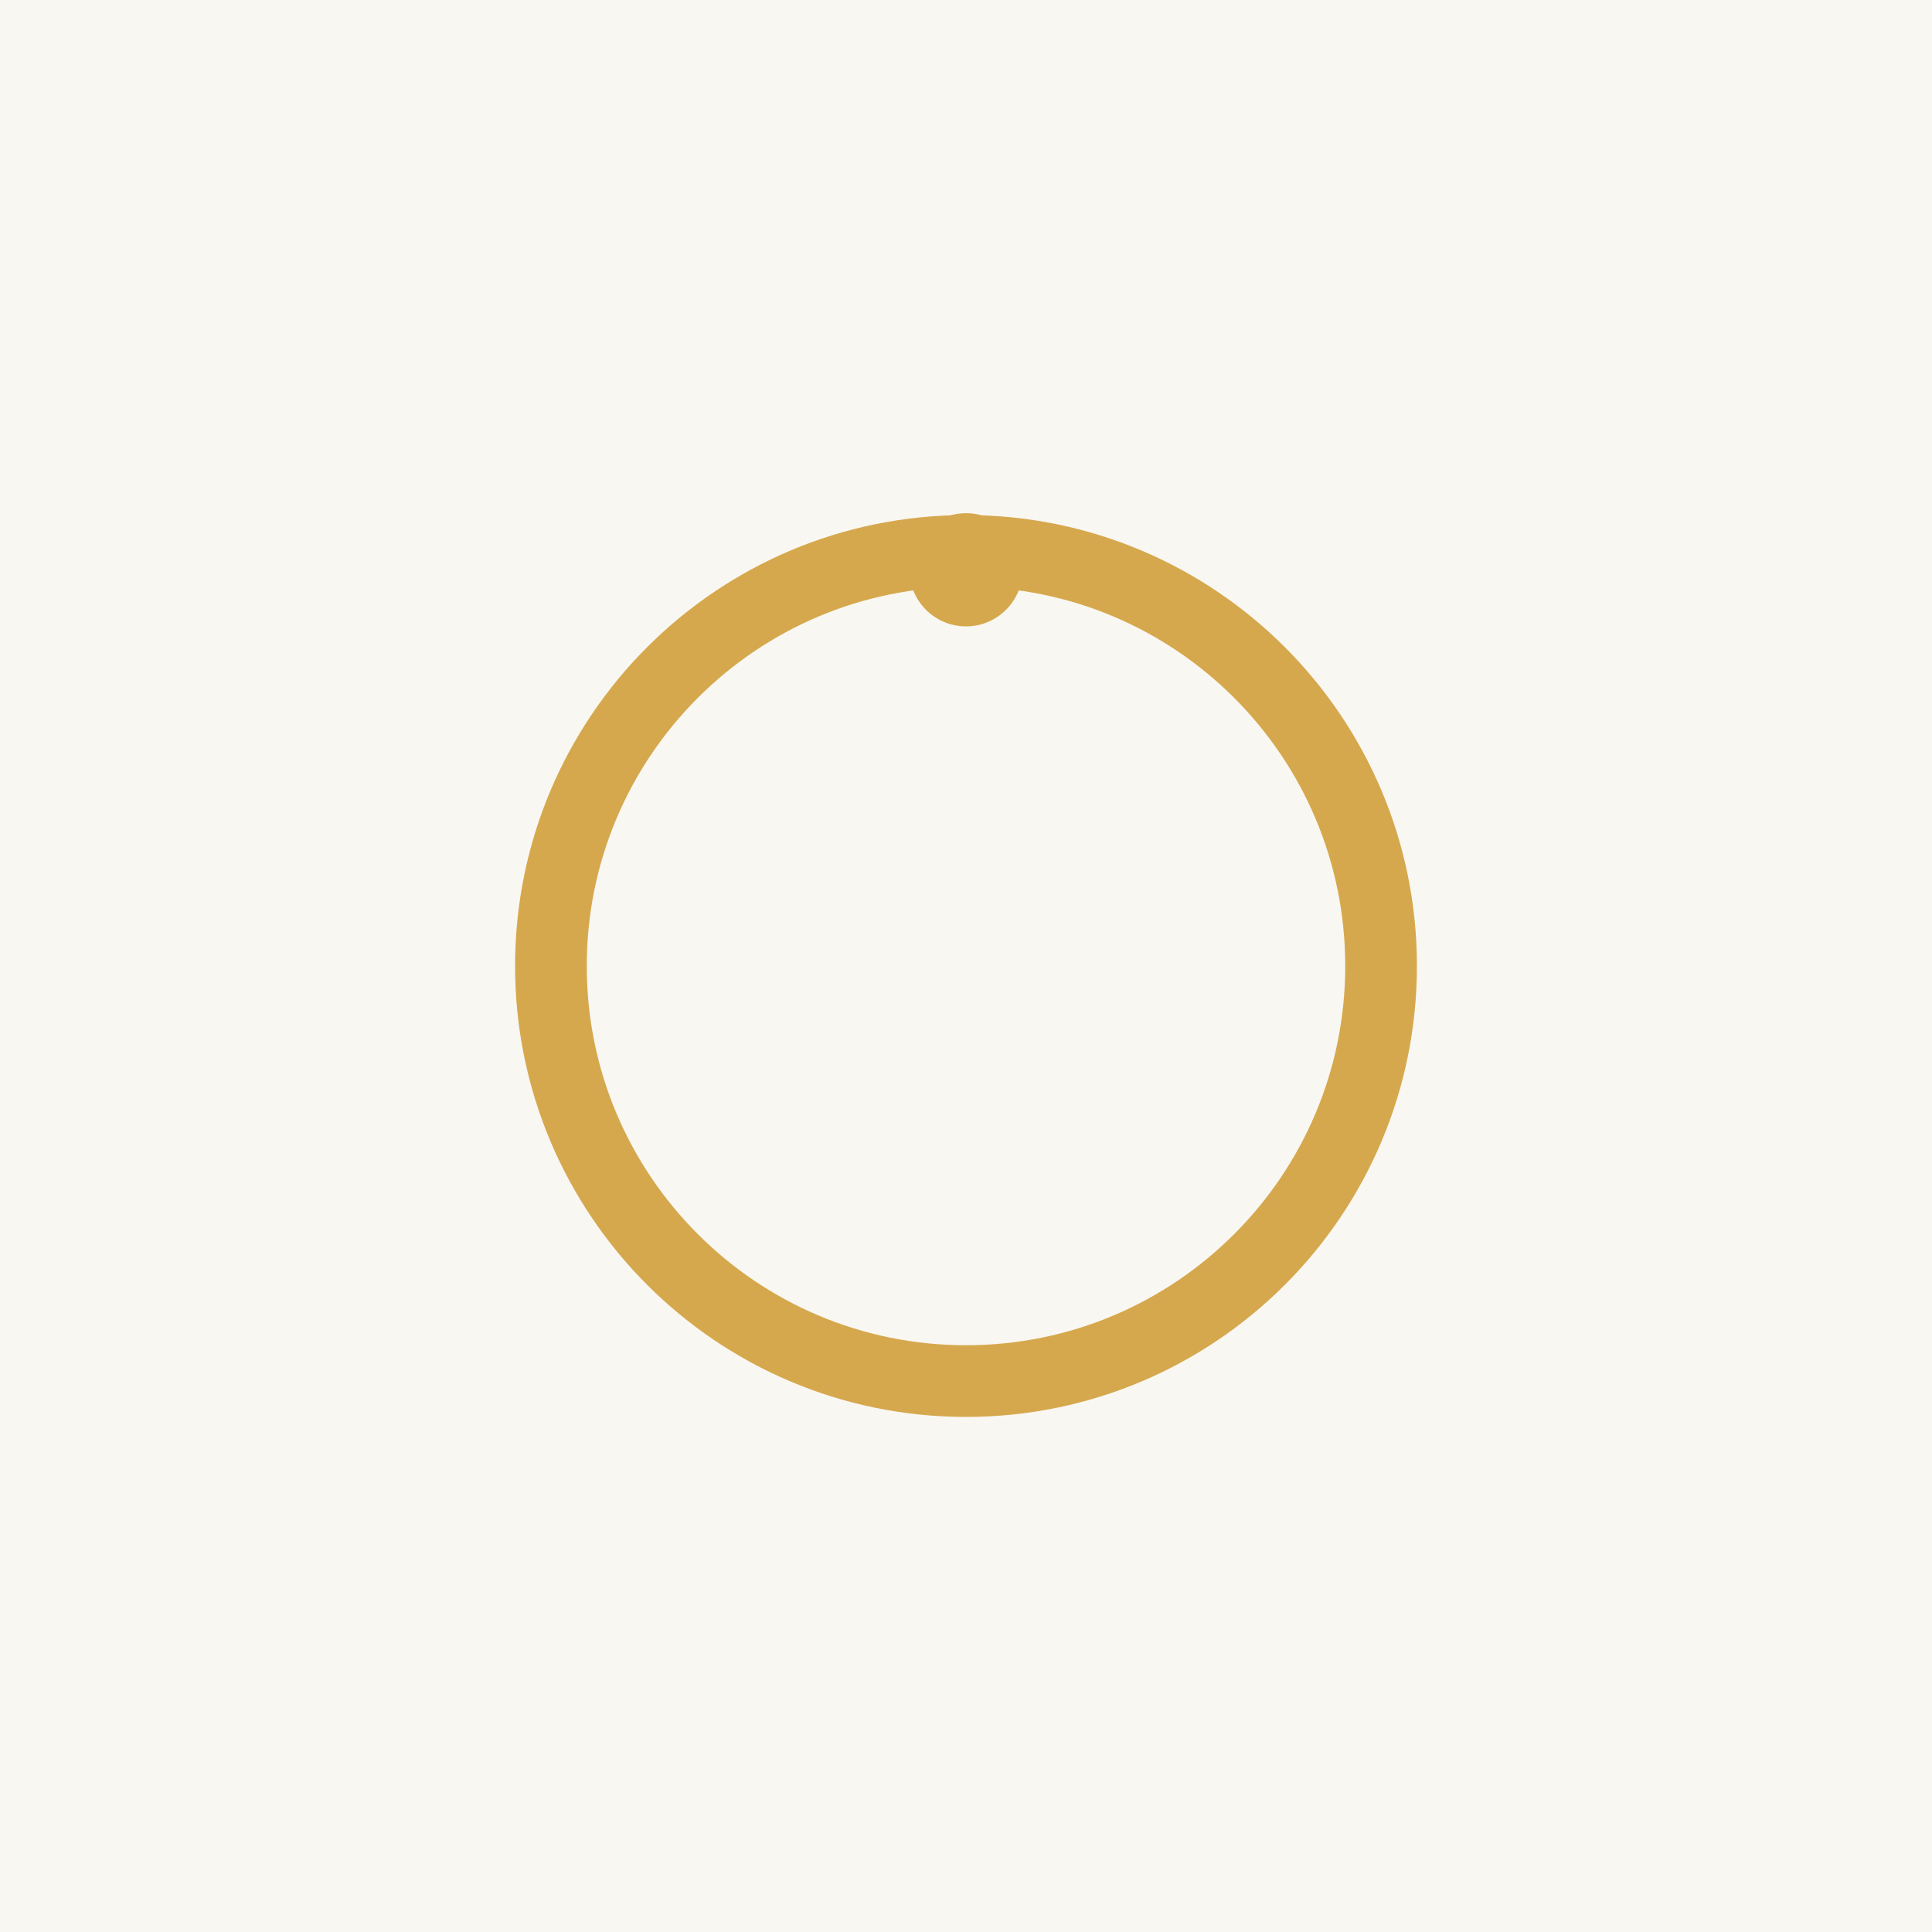
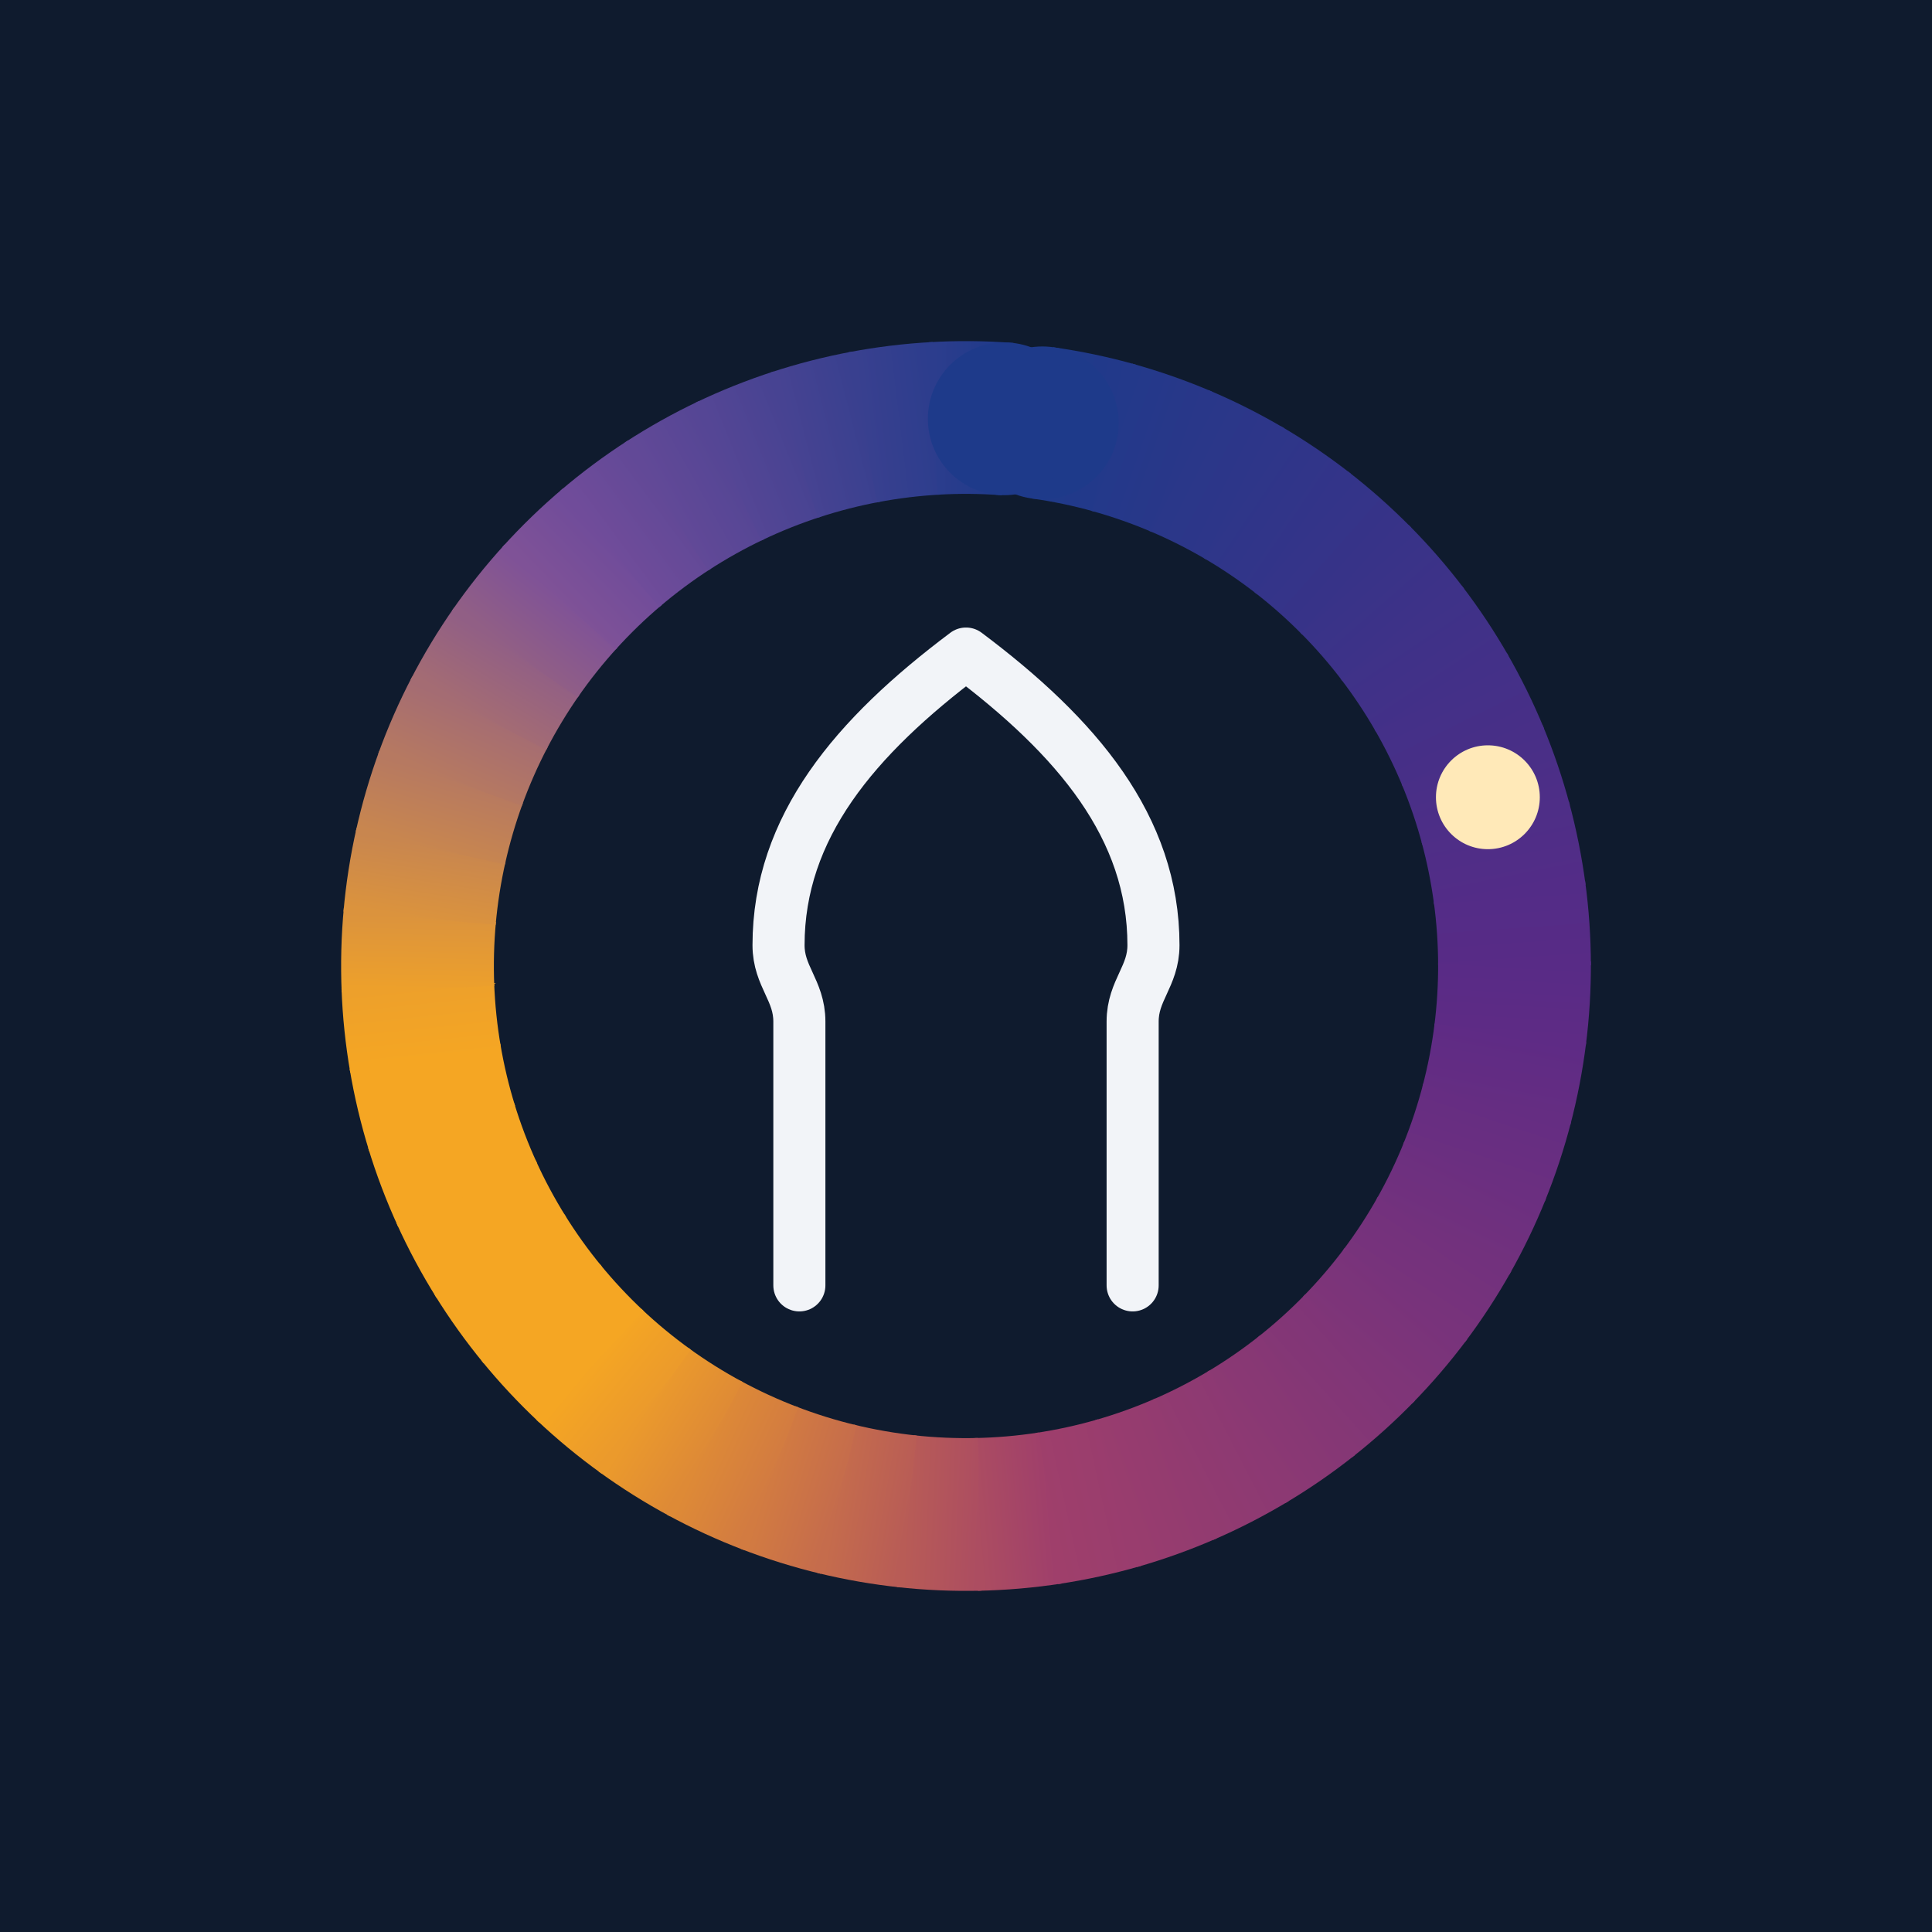
- <svg xmlns="http://www.w3.org/2000/svg" viewBox="0 0 512 512">
-   <rect width="512" height="512" fill="#F9F7F2" />
-   <circle cx="256" cy="256" r="110" fill="none" stroke="#D6A84D" stroke-width="19" />
-   <circle cx="256" cy="151" r="15" fill="#D6A84D" />
+ <svg xmlns="http://www.w3.org/2000/svg" viewBox="0 0 512 512" width="512" height="512">
+   <rect width="512" height="512" fill="#0F1B2E" />
+   <defs>
+     <linearGradient id="g0" gradientUnits="userSpaceOnUse" x1="277.99" y1="99.54" x2="298.93" y2="103.94">
+       <stop offset="0" stop-color="#1E3A8A" />
+       <stop offset="1" stop-color="#23398A" />
+     </linearGradient>
+     <linearGradient id="g1" gradientUnits="userSpaceOnUse" x1="298.00" y1="103.69" x2="318.20" y2="110.76">
+       <stop offset="0" stop-color="#23398A" />
+       <stop offset="1" stop-color="#293789" />
+     </linearGradient>
+     <linearGradient id="g2" gradientUnits="userSpaceOnUse" x1="317.31" y1="110.38" x2="336.43" y2="120.00">
+       <stop offset="0" stop-color="#293789" />
+       <stop offset="1" stop-color="#2E3689" />
+     </linearGradient>
+     <linearGradient id="g3" gradientUnits="userSpaceOnUse" x1="335.60" y1="119.51" x2="353.31" y2="131.52">
+       <stop offset="0" stop-color="#2E3689" />
+       <stop offset="1" stop-color="#333489" />
+     </linearGradient>
+     <linearGradient id="g4" gradientUnits="userSpaceOnUse" x1="352.55" y1="130.93" x2="368.56" y2="145.13">
+       <stop offset="0" stop-color="#333489" />
+       <stop offset="1" stop-color="#383388" />
+     </linearGradient>
+     <linearGradient id="g5" gradientUnits="userSpaceOnUse" x1="367.89" y1="144.44" x2="381.94" y2="160.58">
+       <stop offset="0" stop-color="#383388" />
+       <stop offset="1" stop-color="#3E3288" />
+     </linearGradient>
+     <linearGradient id="g6" gradientUnits="userSpaceOnUse" x1="381.35" y1="159.82" x2="393.20" y2="177.64">
+       <stop offset="0" stop-color="#3E3288" />
+       <stop offset="1" stop-color="#433088" />
+     </linearGradient>
+     <linearGradient id="g7" gradientUnits="userSpaceOnUse" x1="392.72" y1="176.80" x2="402.17" y2="196.00">
+       <stop offset="0" stop-color="#433088" />
+       <stop offset="1" stop-color="#482F87" />
+     </linearGradient>
+     <linearGradient id="g8" gradientUnits="userSpaceOnUse" x1="401.80" y1="195.11" x2="408.69" y2="215.37">
+       <stop offset="0" stop-color="#482F87" />
+       <stop offset="1" stop-color="#4E2E87" />
+     </linearGradient>
+     <linearGradient id="g9" gradientUnits="userSpaceOnUse" x1="408.44" y1="214.44" x2="412.65" y2="235.42">
+       <stop offset="0" stop-color="#4E2E87" />
+       <stop offset="1" stop-color="#532C87" />
+     </linearGradient>
+     <linearGradient id="g10" gradientUnits="userSpaceOnUse" x1="412.53" y1="234.47" x2="414.00" y2="255.82">
+       <stop offset="0" stop-color="#532C87" />
+       <stop offset="1" stop-color="#582B86" />
+     </linearGradient>
+     <linearGradient id="g11" gradientUnits="userSpaceOnUse" x1="414.00" y1="254.85" x2="412.70" y2="276.21">
+       <stop offset="0" stop-color="#582B86" />
+       <stop offset="1" stop-color="#5E2B85" />
+     </linearGradient>
+     <linearGradient id="g12" gradientUnits="userSpaceOnUse" x1="412.82" y1="275.26" x2="408.78" y2="296.27">
+       <stop offset="0" stop-color="#5E2B85" />
+       <stop offset="1" stop-color="#652D82" />
+     </linearGradient>
+     <linearGradient id="g13" gradientUnits="userSpaceOnUse" x1="409.02" y1="295.34" x2="402.30" y2="315.66">
+       <stop offset="0" stop-color="#652D82" />
+       <stop offset="1" stop-color="#6B2F80" />
+     </linearGradient>
+     <linearGradient id="g14" gradientUnits="userSpaceOnUse" x1="402.67" y1="314.76" x2="393.38" y2="334.04">
+       <stop offset="0" stop-color="#6B2F80" />
+       <stop offset="1" stop-color="#72317D" />
+     </linearGradient>
+     <linearGradient id="g15" gradientUnits="userSpaceOnUse" x1="393.85" y1="333.20" x2="382.16" y2="351.12">
+       <stop offset="0" stop-color="#72317D" />
+       <stop offset="1" stop-color="#78337B" />
+     </linearGradient>
+     <linearGradient id="g16" gradientUnits="userSpaceOnUse" x1="382.74" y1="350.35" x2="368.82" y2="366.61">
+       <stop offset="0" stop-color="#78337B" />
+       <stop offset="1" stop-color="#7F3578" />
+     </linearGradient>
+     <linearGradient id="g17" gradientUnits="userSpaceOnUse" x1="369.50" y1="365.92" x2="353.60" y2="380.25">
+       <stop offset="0" stop-color="#7F3578" />
+       <stop offset="1" stop-color="#853775" />
+     </linearGradient>
+     <linearGradient id="g18" gradientUnits="userSpaceOnUse" x1="354.36" y1="379.65" x2="336.74" y2="391.81">
+       <stop offset="0" stop-color="#853775" />
+       <stop offset="1" stop-color="#8C3973" />
+     </linearGradient>
+     <linearGradient id="g19" gradientUnits="userSpaceOnUse" x1="337.57" y1="391.31" x2="318.54" y2="401.10">
+       <stop offset="0" stop-color="#8C3973" />
+       <stop offset="1" stop-color="#923B70" />
+     </linearGradient>
+     <linearGradient id="g20" gradientUnits="userSpaceOnUse" x1="319.42" y1="400.71" x2="299.29" y2="407.96">
+       <stop offset="0" stop-color="#923B70" />
+       <stop offset="1" stop-color="#993D6E" />
+     </linearGradient>
+     <linearGradient id="g21" gradientUnits="userSpaceOnUse" x1="300.21" y1="407.69" x2="279.31" y2="412.27">
+       <stop offset="0" stop-color="#993D6E" />
+       <stop offset="1" stop-color="#9F3F6B" />
+     </linearGradient>
+     <linearGradient id="g22" gradientUnits="userSpaceOnUse" x1="280.26" y1="412.13" x2="258.94" y2="413.97">
+       <stop offset="0" stop-color="#9F3F6B" />
+       <stop offset="1" stop-color="#AC4D61" />
+     </linearGradient>
+     <linearGradient id="g23" gradientUnits="userSpaceOnUse" x1="259.91" y1="413.95" x2="238.52" y2="413.03">
+       <stop offset="0" stop-color="#AC4D61" />
+       <stop offset="1" stop-color="#B85C56" />
+     </linearGradient>
+     <linearGradient id="g24" gradientUnits="userSpaceOnUse" x1="239.48" y1="413.13" x2="218.40" y2="409.46">
+       <stop offset="0" stop-color="#B85C56" />
+       <stop offset="1" stop-color="#C56C4C" />
+     </linearGradient>
+     <linearGradient id="g25" gradientUnits="userSpaceOnUse" x1="219.34" y1="409.69" x2="198.91" y2="403.32">
+       <stop offset="0" stop-color="#C56C4C" />
+       <stop offset="1" stop-color="#D27B41" />
+     </linearGradient>
+     <linearGradient id="g26" gradientUnits="userSpaceOnUse" x1="199.81" y1="403.67" x2="180.37" y2="394.72">
+       <stop offset="0" stop-color="#D27B41" />
+       <stop offset="1" stop-color="#DE8A36" />
+     </linearGradient>
+     <linearGradient id="g27" gradientUnits="userSpaceOnUse" x1="181.22" y1="395.18" x2="163.09" y2="383.80">
+       <stop offset="0" stop-color="#DE8A36" />
+       <stop offset="1" stop-color="#EB9A2C" />
+     </linearGradient>
+     <linearGradient id="g28" gradientUnits="userSpaceOnUse" x1="163.88" y1="384.36" x2="147.37" y2="370.74">
+       <stop offset="0" stop-color="#EB9A2C" />
+       <stop offset="1" stop-color="#F5A623" />
+     </linearGradient>
+     <linearGradient id="g29" gradientUnits="userSpaceOnUse" x1="148.08" y1="371.40" x2="133.47" y2="355.75">
+       <stop offset="0" stop-color="#F5A623" />
+       <stop offset="1" stop-color="#F5A623" />
+     </linearGradient>
+     <linearGradient id="g30" gradientUnits="userSpaceOnUse" x1="134.08" y1="356.50" x2="121.62" y2="339.10">
+       <stop offset="0" stop-color="#F5A623" />
+       <stop offset="1" stop-color="#F5A623" />
+     </linearGradient>
+     <linearGradient id="g31" gradientUnits="userSpaceOnUse" x1="122.13" y1="339.92" x2="112.02" y2="321.06">
+       <stop offset="0" stop-color="#F5A623" />
+       <stop offset="1" stop-color="#F5A623" />
+     </linearGradient>
+     <linearGradient id="g32" gradientUnits="userSpaceOnUse" x1="112.42" y1="321.94" x2="104.82" y2="301.93">
+       <stop offset="0" stop-color="#F5A623" />
+       <stop offset="1" stop-color="#F5A623" />
+     </linearGradient>
+     <linearGradient id="g33" gradientUnits="userSpaceOnUse" x1="105.11" y1="302.85" x2="100.16" y2="282.03">
+       <stop offset="0" stop-color="#F5A623" />
+       <stop offset="1" stop-color="#F5A623" />
+     </linearGradient>
+     <linearGradient id="g34" gradientUnits="userSpaceOnUse" x1="100.32" y1="282.98" x2="98.10" y2="261.70">
+       <stop offset="0" stop-color="#F5A623" />
+       <stop offset="1" stop-color="#EDA02B" />
+     </linearGradient>
+     <linearGradient id="g35" gradientUnits="userSpaceOnUse" x1="98.14" y1="262.66" x2="98.69" y2="241.27">
+       <stop offset="0" stop-color="#EDA02B" />
+       <stop offset="1" stop-color="#DB933D" />
+     </linearGradient>
+     <linearGradient id="g36" gradientUnits="userSpaceOnUse" x1="98.60" y1="242.23" x2="101.91" y2="221.08">
+       <stop offset="0" stop-color="#DB933D" />
+       <stop offset="1" stop-color="#C8864F" />
+     </linearGradient>
+     <linearGradient id="g37" gradientUnits="userSpaceOnUse" x1="101.70" y1="222.03" x2="107.70" y2="201.49">
+       <stop offset="0" stop-color="#C8864F" />
+       <stop offset="1" stop-color="#B67961" />
+     </linearGradient>
+     <linearGradient id="g38" gradientUnits="userSpaceOnUse" x1="107.37" y1="202.39" x2="115.98" y2="182.80">
+       <stop offset="0" stop-color="#B67961" />
+       <stop offset="1" stop-color="#A46C73" />
+     </linearGradient>
+     <linearGradient id="g39" gradientUnits="userSpaceOnUse" x1="115.54" y1="183.66" x2="126.60" y2="165.34">
+       <stop offset="0" stop-color="#A46C73" />
+       <stop offset="1" stop-color="#915F85" />
+     </linearGradient>
+     <linearGradient id="g40" gradientUnits="userSpaceOnUse" x1="126.05" y1="166.13" x2="139.39" y2="149.39">
+       <stop offset="0" stop-color="#915F85" />
+       <stop offset="1" stop-color="#7F5297" />
+     </linearGradient>
+     <linearGradient id="g41" gradientUnits="userSpaceOnUse" x1="138.74" y1="150.11" x2="154.12" y2="135.23">
+       <stop offset="0" stop-color="#7F5297" />
+       <stop offset="1" stop-color="#704C9A" />
+     </linearGradient>
+     <linearGradient id="g42" gradientUnits="userSpaceOnUse" x1="153.39" y1="135.86" x2="170.56" y2="123.09">
+       <stop offset="0" stop-color="#704C9A" />
+       <stop offset="1" stop-color="#624997" />
+     </linearGradient>
+     <linearGradient id="g43" gradientUnits="userSpaceOnUse" x1="169.75" y1="123.62" x2="188.44" y2="113.17">
+       <stop offset="0" stop-color="#624997" />
+       <stop offset="1" stop-color="#554695" />
+     </linearGradient>
+     <linearGradient id="g44" gradientUnits="userSpaceOnUse" x1="187.56" y1="113.59" x2="207.44" y2="105.65">
+       <stop offset="0" stop-color="#554695" />
+       <stop offset="1" stop-color="#474392" />
+     </linearGradient>
+     <linearGradient id="g45" gradientUnits="userSpaceOnUse" x1="206.52" y1="105.95" x2="227.25" y2="100.64">
+       <stop offset="0" stop-color="#474392" />
+       <stop offset="1" stop-color="#39408F" />
+     </linearGradient>
+     <linearGradient id="g46" gradientUnits="userSpaceOnUse" x1="226.30" y1="100.82" x2="247.55" y2="98.23">
+       <stop offset="0" stop-color="#39408F" />
+       <stop offset="1" stop-color="#2C3D8D" />
+     </linearGradient>
+     <linearGradient id="g47" gradientUnits="userSpaceOnUse" x1="246.58" y1="98.28" x2="267.98" y2="98.46">
+       <stop offset="0" stop-color="#2C3D8D" />
+       <stop offset="1" stop-color="#1E3A8A" />
+     </linearGradient>
+   </defs>
+   <g transform="translate(20.48 20.48) scale(0.92)">
+     <path d="M 277.99 99.54 A 158.0 158.0 0 0 1 298.93 103.94" fill="none" stroke="url(#g0)" stroke-width="44.0" />
+     <path d="M 298.00 103.69 A 158.0 158.0 0 0 1 318.20 110.76" fill="none" stroke="url(#g1)" stroke-width="44.0" />
+     <path d="M 317.31 110.38 A 158.0 158.0 0 0 1 336.43 120.00" fill="none" stroke="url(#g2)" stroke-width="44.0" />
+     <path d="M 335.60 119.51 A 158.0 158.0 0 0 1 353.31 131.52" fill="none" stroke="url(#g3)" stroke-width="44.0" />
+     <path d="M 352.55 130.93 A 158.0 158.0 0 0 1 368.56 145.13" fill="none" stroke="url(#g4)" stroke-width="44.0" />
+     <path d="M 367.89 144.44 A 158.0 158.0 0 0 1 381.94 160.58" fill="none" stroke="url(#g5)" stroke-width="44.0" />
+     <path d="M 381.35 159.82 A 158.0 158.0 0 0 1 393.20 177.64" fill="none" stroke="url(#g6)" stroke-width="44.0" />
+     <path d="M 392.72 176.80 A 158.0 158.0 0 0 1 402.17 196.00" fill="none" stroke="url(#g7)" stroke-width="44.0" />
+     <path d="M 401.80 195.11 A 158.0 158.0 0 0 1 408.69 215.37" fill="none" stroke="url(#g8)" stroke-width="44.0" />
+     <path d="M 408.44 214.44 A 158.0 158.0 0 0 1 412.65 235.42" fill="none" stroke="url(#g9)" stroke-width="44.0" />
+     <path d="M 412.53 234.47 A 158.0 158.0 0 0 1 414.00 255.82" fill="none" stroke="url(#g10)" stroke-width="44.0" />
+     <path d="M 414.00 254.85 A 158.0 158.0 0 0 1 412.70 276.21" fill="none" stroke="url(#g11)" stroke-width="44.0" />
+     <path d="M 412.82 275.26 A 158.0 158.0 0 0 1 408.78 296.27" fill="none" stroke="url(#g12)" stroke-width="44.0" />
+     <path d="M 409.02 295.34 A 158.0 158.0 0 0 1 402.30 315.66" fill="none" stroke="url(#g13)" stroke-width="44.0" />
+     <path d="M 402.67 314.76 A 158.0 158.0 0 0 1 393.38 334.04" fill="none" stroke="url(#g14)" stroke-width="44.0" />
+     <path d="M 393.85 333.20 A 158.0 158.0 0 0 1 382.16 351.12" fill="none" stroke="url(#g15)" stroke-width="44.0" />
+     <path d="M 382.74 350.35 A 158.0 158.0 0 0 1 368.82 366.61" fill="none" stroke="url(#g16)" stroke-width="44.0" />
+     <path d="M 369.50 365.92 A 158.0 158.0 0 0 1 353.60 380.25" fill="none" stroke="url(#g17)" stroke-width="44.0" />
+     <path d="M 354.36 379.65 A 158.0 158.0 0 0 1 336.74 391.81" fill="none" stroke="url(#g18)" stroke-width="44.0" />
+     <path d="M 337.57 391.31 A 158.0 158.0 0 0 1 318.54 401.10" fill="none" stroke="url(#g19)" stroke-width="44.0" />
+     <path d="M 319.42 400.71 A 158.0 158.0 0 0 1 299.29 407.96" fill="none" stroke="url(#g20)" stroke-width="44.0" />
+     <path d="M 300.21 407.69 A 158.0 158.0 0 0 1 279.31 412.27" fill="none" stroke="url(#g21)" stroke-width="44.0" />
+     <path d="M 280.26 412.13 A 158.0 158.0 0 0 1 258.94 413.97" fill="none" stroke="url(#g22)" stroke-width="44.0" />
+     <path d="M 259.91 413.95 A 158.0 158.0 0 0 1 238.52 413.03" fill="none" stroke="url(#g23)" stroke-width="44.0" />
+     <path d="M 239.48 413.13 A 158.0 158.0 0 0 1 218.40 409.46" fill="none" stroke="url(#g24)" stroke-width="44.0" />
+     <path d="M 219.34 409.69 A 158.0 158.0 0 0 1 198.91 403.32" fill="none" stroke="url(#g25)" stroke-width="44.0" />
+     <path d="M 199.81 403.67 A 158.0 158.0 0 0 1 180.37 394.72" fill="none" stroke="url(#g26)" stroke-width="44.0" />
+     <path d="M 181.22 395.18 A 158.0 158.0 0 0 1 163.09 383.80" fill="none" stroke="url(#g27)" stroke-width="44.0" />
+     <path d="M 163.88 384.36 A 158.0 158.0 0 0 1 147.37 370.74" fill="none" stroke="url(#g28)" stroke-width="44.0" />
+     <path d="M 148.08 371.40 A 158.0 158.0 0 0 1 133.47 355.75" fill="none" stroke="url(#g29)" stroke-width="44.0" />
+     <path d="M 134.08 356.50 A 158.0 158.0 0 0 1 121.62 339.10" fill="none" stroke="url(#g30)" stroke-width="44.0" />
+     <path d="M 122.13 339.92 A 158.0 158.0 0 0 1 112.02 321.06" fill="none" stroke="url(#g31)" stroke-width="44.0" />
+     <path d="M 112.42 321.94 A 158.0 158.0 0 0 1 104.82 301.93" fill="none" stroke="url(#g32)" stroke-width="44.0" />
+     <path d="M 105.11 302.85 A 158.0 158.0 0 0 1 100.16 282.03" fill="none" stroke="url(#g33)" stroke-width="44.0" />
+     <path d="M 100.32 282.98 A 158.0 158.0 0 0 1 98.10 261.70" fill="none" stroke="url(#g34)" stroke-width="44.0" />
+     <path d="M 98.14 262.66 A 158.0 158.0 0 0 1 98.69 241.27" fill="none" stroke="url(#g35)" stroke-width="44.0" />
+     <path d="M 98.60 242.23 A 158.0 158.0 0 0 1 101.91 221.08" fill="none" stroke="url(#g36)" stroke-width="44.0" />
+     <path d="M 101.70 222.03 A 158.0 158.0 0 0 1 107.70 201.49" fill="none" stroke="url(#g37)" stroke-width="44.0" />
+     <path d="M 107.37 202.39 A 158.0 158.0 0 0 1 115.98 182.80" fill="none" stroke="url(#g38)" stroke-width="44.0" />
+     <path d="M 115.54 183.66 A 158.0 158.0 0 0 1 126.60 165.34" fill="none" stroke="url(#g39)" stroke-width="44.0" />
+     <path d="M 126.05 166.13 A 158.0 158.0 0 0 1 139.39 149.39" fill="none" stroke="url(#g40)" stroke-width="44.0" />
+     <path d="M 138.74 150.11 A 158.0 158.0 0 0 1 154.12 135.23" fill="none" stroke="url(#g41)" stroke-width="44.0" />
+     <path d="M 153.39 135.86 A 158.0 158.0 0 0 1 170.56 123.09" fill="none" stroke="url(#g42)" stroke-width="44.0" />
+     <path d="M 169.75 123.62 A 158.0 158.0 0 0 1 188.44 113.17" fill="none" stroke="url(#g43)" stroke-width="44.0" />
+     <path d="M 187.56 113.59 A 158.0 158.0 0 0 1 207.44 105.65" fill="none" stroke="url(#g44)" stroke-width="44.0" />
+     <path d="M 206.52 105.95 A 158.0 158.0 0 0 1 227.25 100.64" fill="none" stroke="url(#g45)" stroke-width="44.0" />
+     <path d="M 226.30 100.82 A 158.0 158.0 0 0 1 247.55 98.23" fill="none" stroke="url(#g46)" stroke-width="44.0" />
+     <path d="M 246.58 98.28 A 158.0 158.0 0 0 1 267.98 98.46" fill="none" stroke="url(#g47)" stroke-width="44.0" />
+     <circle cx="277.99" cy="99.54" r="22.00" fill="#1E3A8A" />
+     <circle cx="267.02" cy="98.38" r="22.00" fill="#1E3A8A" />
+     <circle cx="406.33" cy="207.39" r="14.96" fill="#FFE9B8" />
+     <path d="M 208 348 L 208 272 C 208 263 202 259 202 250 C 202 216 224 190 256 166 C 288 190 310 216 310 250 C 310 259 304 263 304 272 L 304 348" fill="none" stroke="#F2F4F8" stroke-width="15" stroke-linecap="round" stroke-linejoin="round" />
+   </g>
</svg>
